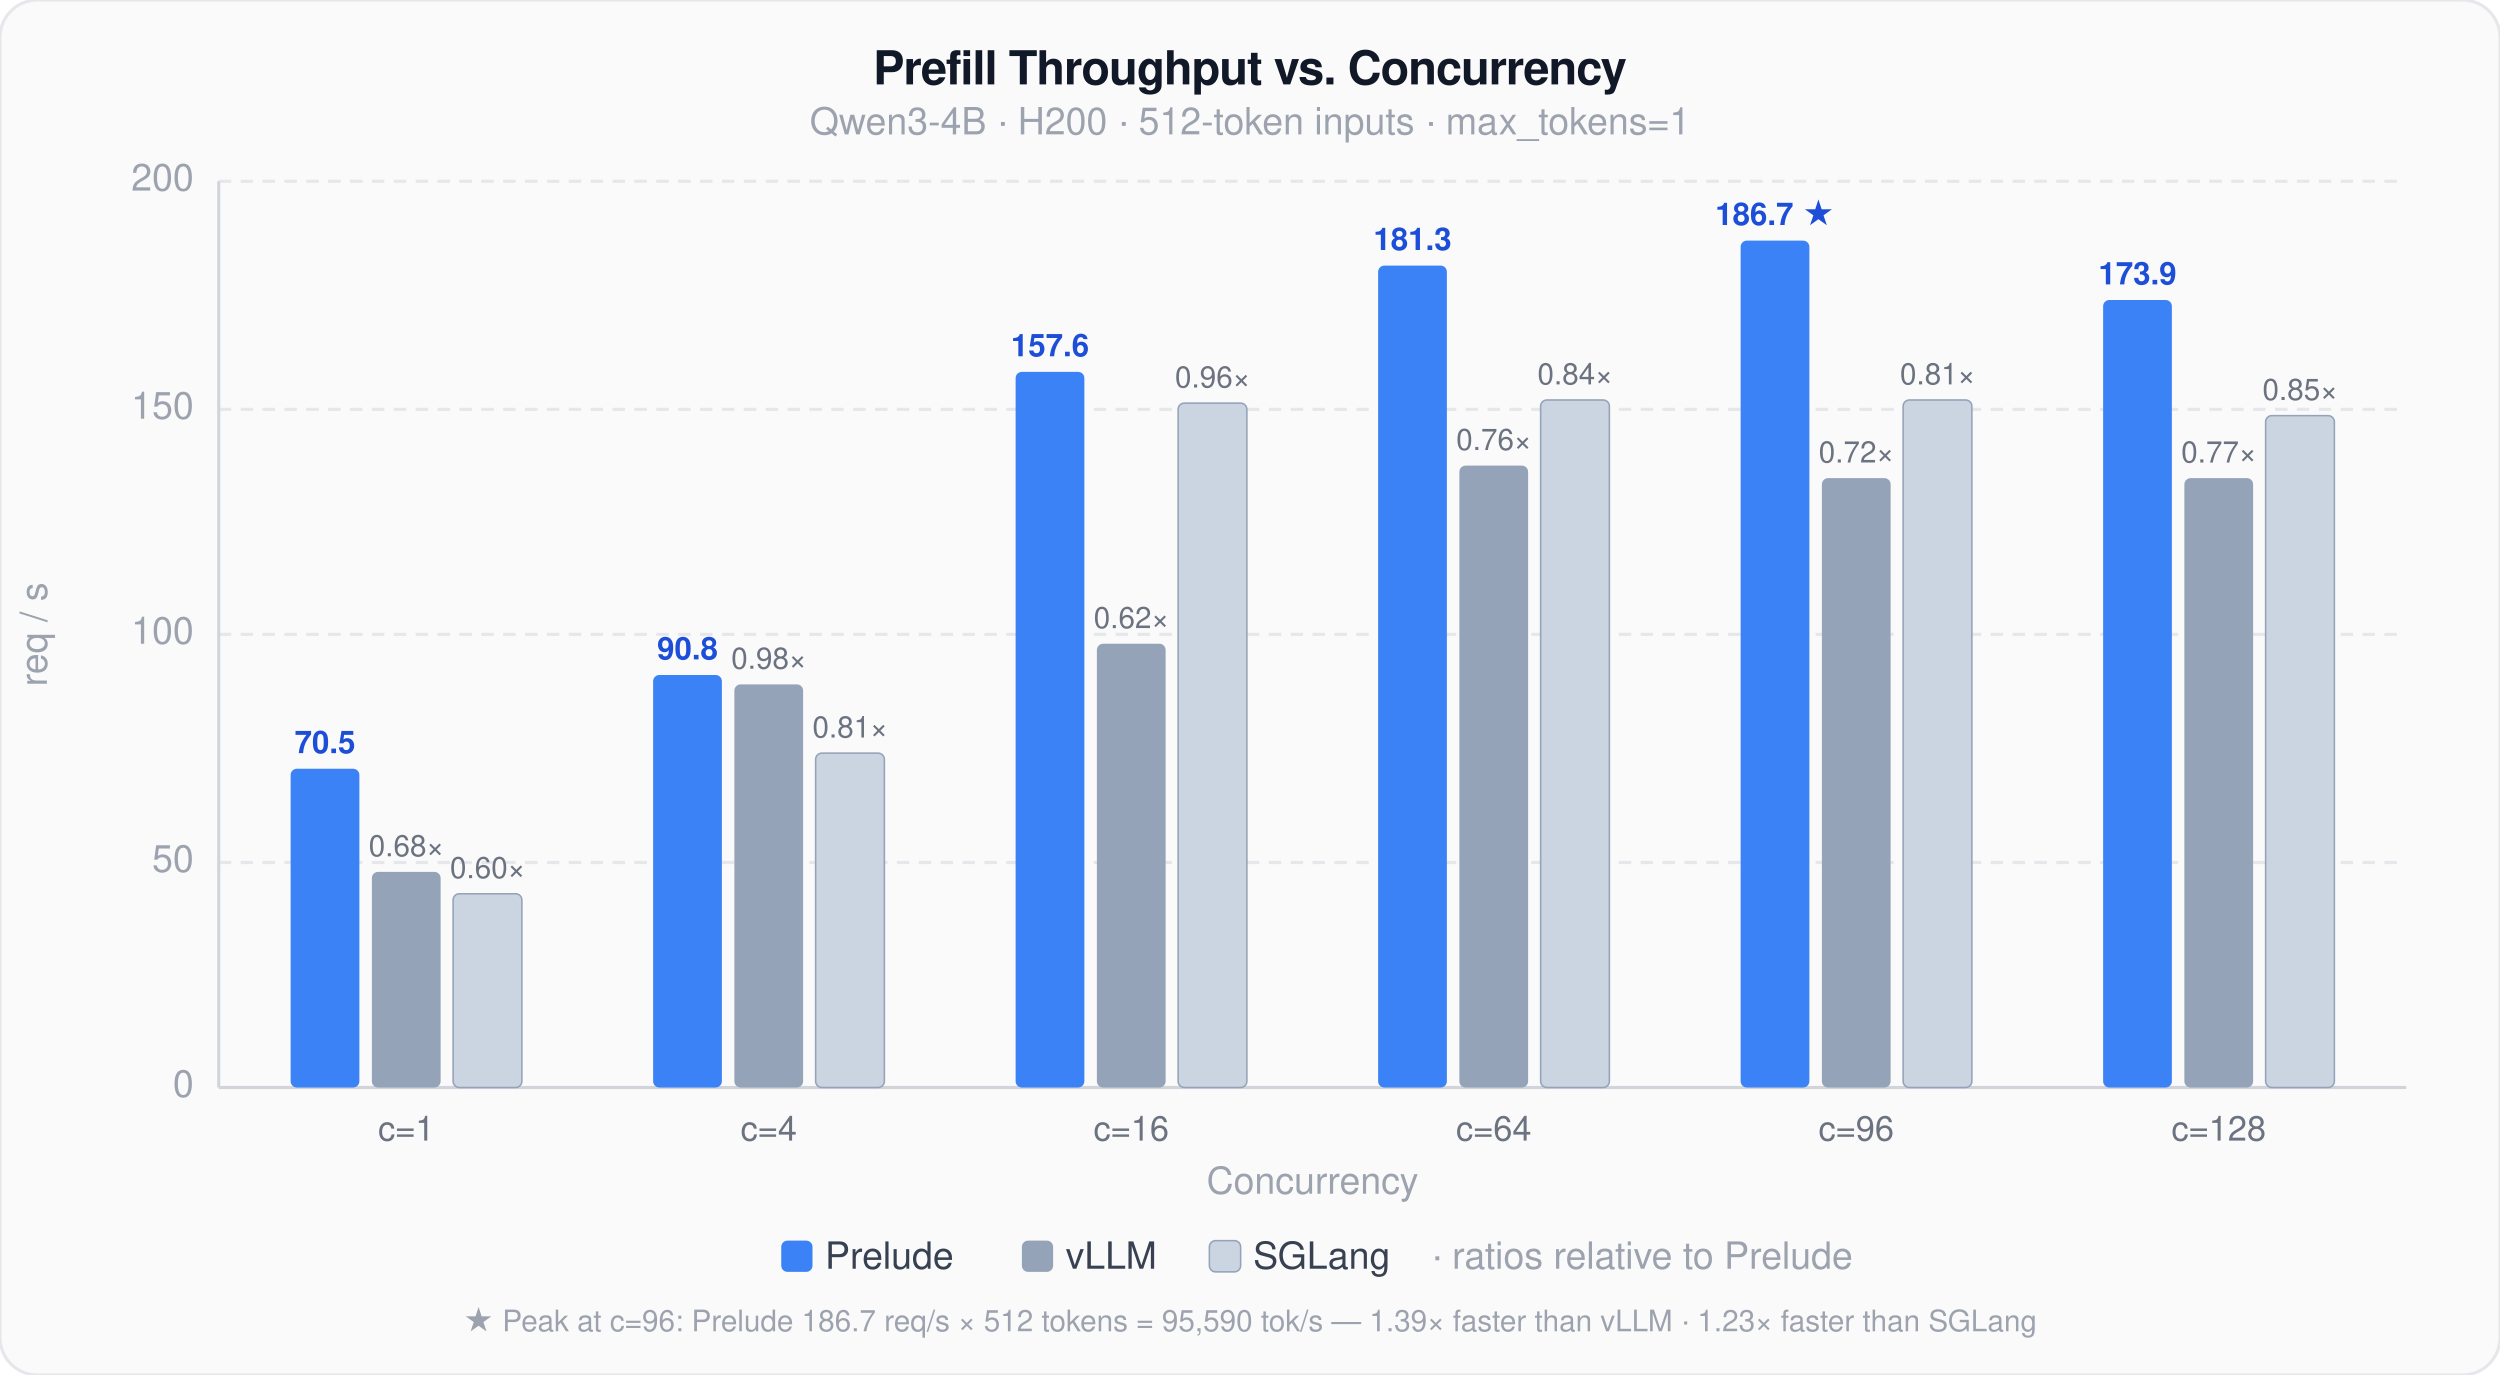
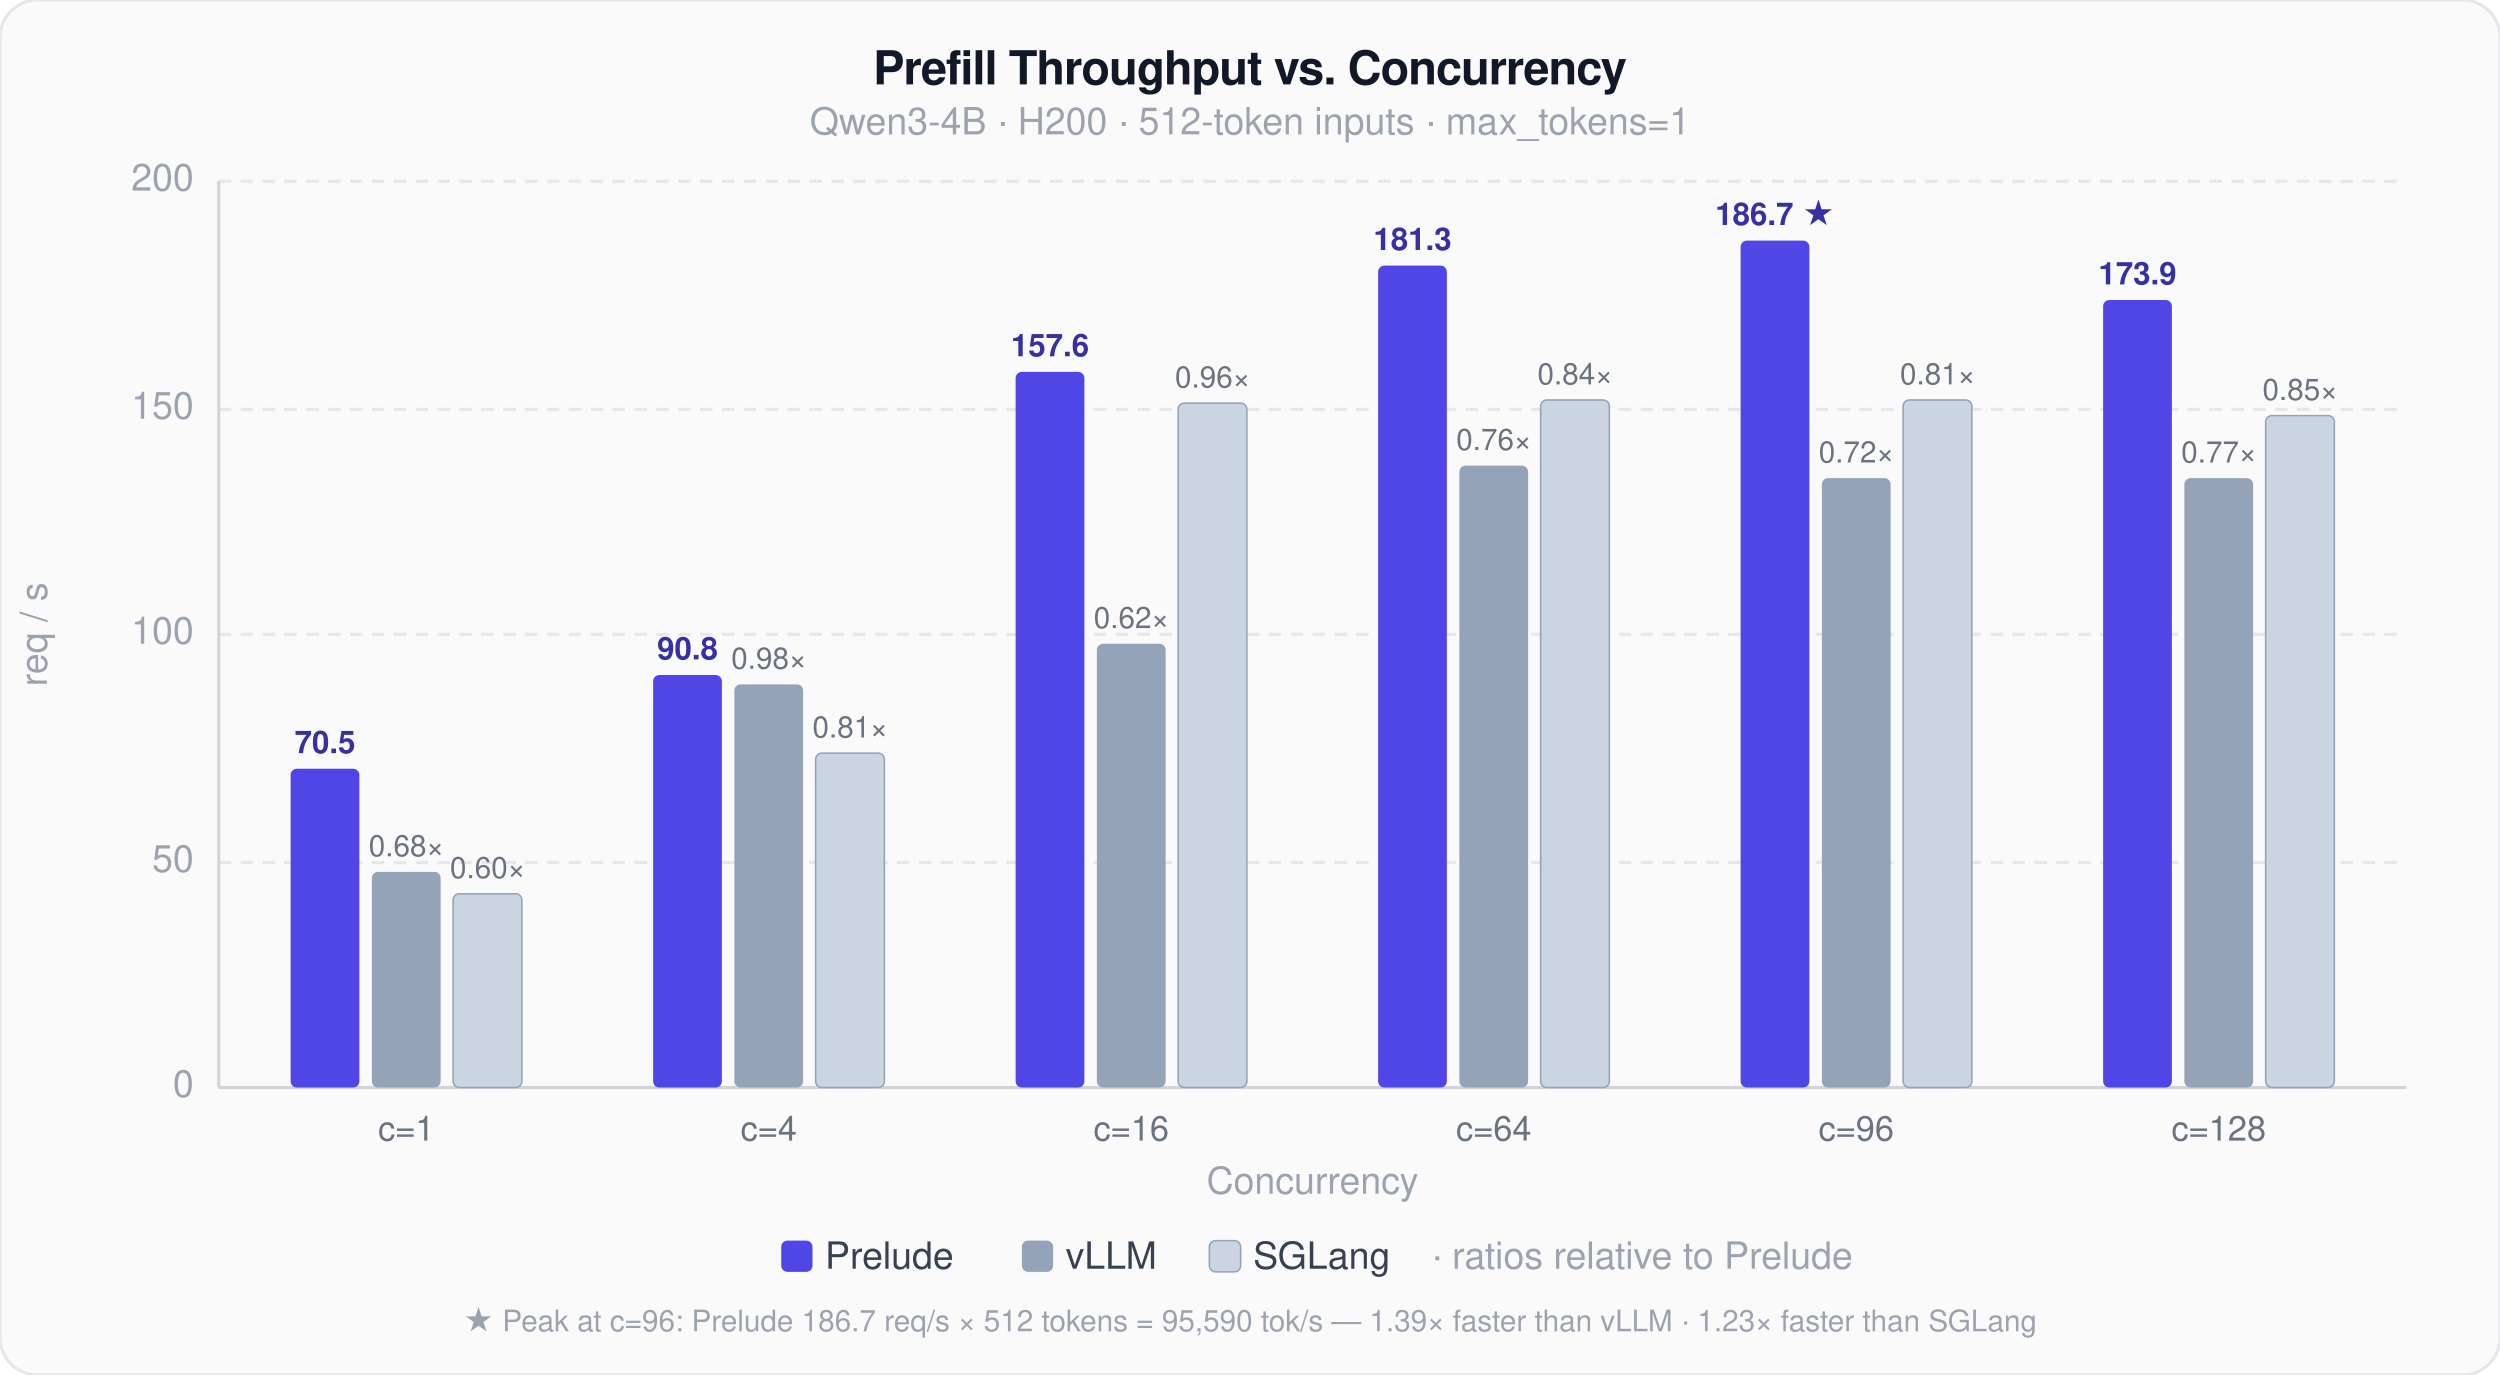
<svg xmlns="http://www.w3.org/2000/svg" viewBox="0 0 800 440" font-family="-apple-system,BlinkMacSystemFont,'Segoe UI',Helvetica,Arial,sans-serif">
  <rect width="800" height="440" fill="#FAFAFA" rx="12" stroke="#E5E7EB" stroke-width="1" />
  <text x="400" y="27" text-anchor="middle" font-size="15" font-weight="700" fill="#111827" letter-spacing="-0.3">Prefill Throughput vs. Concurrency</text>
  <text x="400" y="43" text-anchor="middle" font-size="12" fill="#9CA3AF">Qwen3-4B · H200 · 512-token inputs · max_tokens=1</text>
  <line x1="70" y1="348" x2="770" y2="348" stroke="#D1D5DB" stroke-width="1" />
  <line x1="70" y1="276" x2="770" y2="276" stroke="#E5E7EB" stroke-width="1" stroke-dasharray="4,3" />
  <line x1="70" y1="203" x2="770" y2="203" stroke="#E5E7EB" stroke-width="1" stroke-dasharray="4,3" />
  <line x1="70" y1="131" x2="770" y2="131" stroke="#E5E7EB" stroke-width="1" stroke-dasharray="4,3" />
  <line x1="70" y1="58" x2="770" y2="58" stroke="#E5E7EB" stroke-width="1" stroke-dasharray="4,3" />
  <line x1="70" y1="58" x2="70" y2="348" stroke="#D1D5DB" stroke-width="1" />
  <text x="62" y="351" text-anchor="end" font-size="12" fill="#9CA3AF">0</text>
  <text x="62" y="279" text-anchor="end" font-size="12" fill="#9CA3AF">50</text>
  <text x="62" y="206" text-anchor="end" font-size="12" fill="#9CA3AF">100</text>
  <text x="62" y="134" text-anchor="end" font-size="12" fill="#9CA3AF">150</text>
  <text x="62" y="61" text-anchor="end" font-size="12" fill="#9CA3AF">200</text>
  <text x="15" y="203" text-anchor="middle" font-size="12" fill="#9CA3AF" transform="rotate(-90,15,203)">req / s</text>
-   <rect x="93" y="246" width="22" height="102" fill="#3B82F6" rx="2" />
+   <rect x="93" y="246" width="22" height="102" fill="#4F46E5" rx="2" />
  <rect x="119" y="279" width="22" height="69" fill="#94A3B8" rx="2" />
  <rect x="145" y="286" width="22" height="62" fill="#CBD5E1" rx="2" stroke="#94A3B8" stroke-width="0.5" />
-   <text x="104" y="241" text-anchor="middle" font-size="10" font-weight="600" fill="#1D4ED8">70.5</text>
+   <text x="104" y="241" text-anchor="middle" font-size="10" font-weight="600" fill="#3730A3">70.5</text>
  <text x="130" y="274" text-anchor="middle" font-size="9.5" fill="#6B7280">0.68×</text>
  <text x="156" y="281" text-anchor="middle" font-size="9.5" fill="#6B7280">0.60×</text>
  <text x="130" y="365" text-anchor="middle" font-size="11" fill="#6B7280">c=1</text>
-   <rect x="209" y="216" width="22" height="132" fill="#3B82F6" rx="2" />
+   <rect x="209" y="216" width="22" height="132" fill="#4F46E5" rx="2" />
  <rect x="235" y="219" width="22" height="129" fill="#94A3B8" rx="2" />
  <rect x="261" y="241" width="22" height="107" fill="#CBD5E1" rx="2" stroke="#94A3B8" stroke-width="0.5" />
-   <text x="220" y="211" text-anchor="middle" font-size="10" font-weight="600" fill="#1D4ED8">90.8</text>
+   <text x="220" y="211" text-anchor="middle" font-size="10" font-weight="600" fill="#3730A3">90.8</text>
  <text x="246" y="214" text-anchor="middle" font-size="9.5" fill="#6B7280">0.98×</text>
  <text x="272" y="236" text-anchor="middle" font-size="9.5" fill="#6B7280">0.81×</text>
  <text x="246" y="365" text-anchor="middle" font-size="11" fill="#6B7280">c=4</text>
-   <rect x="325" y="119" width="22" height="229" fill="#3B82F6" rx="2" />
+   <rect x="325" y="119" width="22" height="229" fill="#4F46E5" rx="2" />
  <rect x="351" y="206" width="22" height="142" fill="#94A3B8" rx="2" />
  <rect x="377" y="129" width="22" height="219" fill="#CBD5E1" rx="2" stroke="#94A3B8" stroke-width="0.5" />
-   <text x="336" y="114" text-anchor="middle" font-size="10" font-weight="600" fill="#1D4ED8">157.6</text>
+   <text x="336" y="114" text-anchor="middle" font-size="10" font-weight="600" fill="#3730A3">157.6</text>
  <text x="362" y="201" text-anchor="middle" font-size="9.5" fill="#6B7280">0.62×</text>
  <text x="388" y="124" text-anchor="middle" font-size="9.5" fill="#6B7280">0.96×</text>
  <text x="362" y="365" text-anchor="middle" font-size="11" fill="#6B7280">c=16</text>
-   <rect x="441" y="85" width="22" height="263" fill="#3B82F6" rx="2" />
+   <rect x="441" y="85" width="22" height="263" fill="#4F46E5" rx="2" />
  <rect x="467" y="149" width="22" height="199" fill="#94A3B8" rx="2" />
  <rect x="493" y="128" width="22" height="220" fill="#CBD5E1" rx="2" stroke="#94A3B8" stroke-width="0.5" />
-   <text x="452" y="80" text-anchor="middle" font-size="10" font-weight="600" fill="#1D4ED8">181.3</text>
+   <text x="452" y="80" text-anchor="middle" font-size="10" font-weight="600" fill="#3730A3">181.3</text>
  <text x="478" y="144" text-anchor="middle" font-size="9.5" fill="#6B7280">0.76×</text>
  <text x="504" y="123" text-anchor="middle" font-size="9.5" fill="#6B7280">0.84×</text>
  <text x="478" y="365" text-anchor="middle" font-size="11" fill="#6B7280">c=64</text>
-   <rect x="557" y="77" width="22" height="271" fill="#3B82F6" rx="2" />
+   <rect x="557" y="77" width="22" height="271" fill="#4F46E5" rx="2" />
  <rect x="583" y="153" width="22" height="195" fill="#94A3B8" rx="2" />
  <rect x="609" y="128" width="22" height="220" fill="#CBD5E1" rx="2" stroke="#94A3B8" stroke-width="0.5" />
-   <text x="568" y="72" text-anchor="middle" font-size="10" font-weight="700" fill="#1D4ED8">186.7 ★</text>
+   <text x="568" y="72" text-anchor="middle" font-size="10" font-weight="700" fill="#3730A3">186.7 ★</text>
  <text x="594" y="148" text-anchor="middle" font-size="9.5" fill="#6B7280">0.72×</text>
  <text x="620" y="123" text-anchor="middle" font-size="9.5" fill="#6B7280">0.81×</text>
  <text x="594" y="365" text-anchor="middle" font-size="11" fill="#6B7280">c=96</text>
-   <rect x="673" y="96" width="22" height="252" fill="#3B82F6" rx="2" />
+   <rect x="673" y="96" width="22" height="252" fill="#4F46E5" rx="2" />
  <rect x="699" y="153" width="22" height="195" fill="#94A3B8" rx="2" />
  <rect x="725" y="133" width="22" height="215" fill="#CBD5E1" rx="2" stroke="#94A3B8" stroke-width="0.5" />
-   <text x="684" y="91" text-anchor="middle" font-size="10" font-weight="600" fill="#1D4ED8">173.9</text>
+   <text x="684" y="91" text-anchor="middle" font-size="10" font-weight="600" fill="#3730A3">173.9</text>
  <text x="710" y="148" text-anchor="middle" font-size="9.5" fill="#6B7280">0.77×</text>
  <text x="736" y="128" text-anchor="middle" font-size="9.5" fill="#6B7280">0.85×</text>
  <text x="710" y="365" text-anchor="middle" font-size="11" fill="#6B7280">c=128</text>
  <text x="420" y="382" text-anchor="middle" font-size="12" fill="#9CA3AF">Concurrency</text>
-   <rect x="250" y="397" width="10" height="10" fill="#3B82F6" rx="2" />
+   <rect x="250" y="397" width="10" height="10" fill="#4F46E5" rx="2" />
  <text x="264" y="406" font-size="12" fill="#374151" font-weight="500">Prelude</text>
  <rect x="327" y="397" width="10" height="10" fill="#94A3B8" rx="2" />
  <text x="341" y="406" font-size="12" fill="#374151" font-weight="500">vLLM</text>
  <rect x="387" y="397" width="10" height="10" fill="#CBD5E1" rx="2" stroke="#94A3B8" stroke-width="0.5" />
  <text x="401" y="406" font-size="12" fill="#374151" font-weight="500">SGLang</text>
  <text x="458" y="406" font-size="12" fill="#9CA3AF"> · ratios relative to Prelude</text>
  <text x="400" y="426" text-anchor="middle" font-size="9.5" fill="#9CA3AF">★ Peak at c=96: Prelude 186.7 req/s × 512 tokens = 95,590 tok/s — 1.39× faster than vLLM · 1.23× faster than SGLang</text>
</svg>
